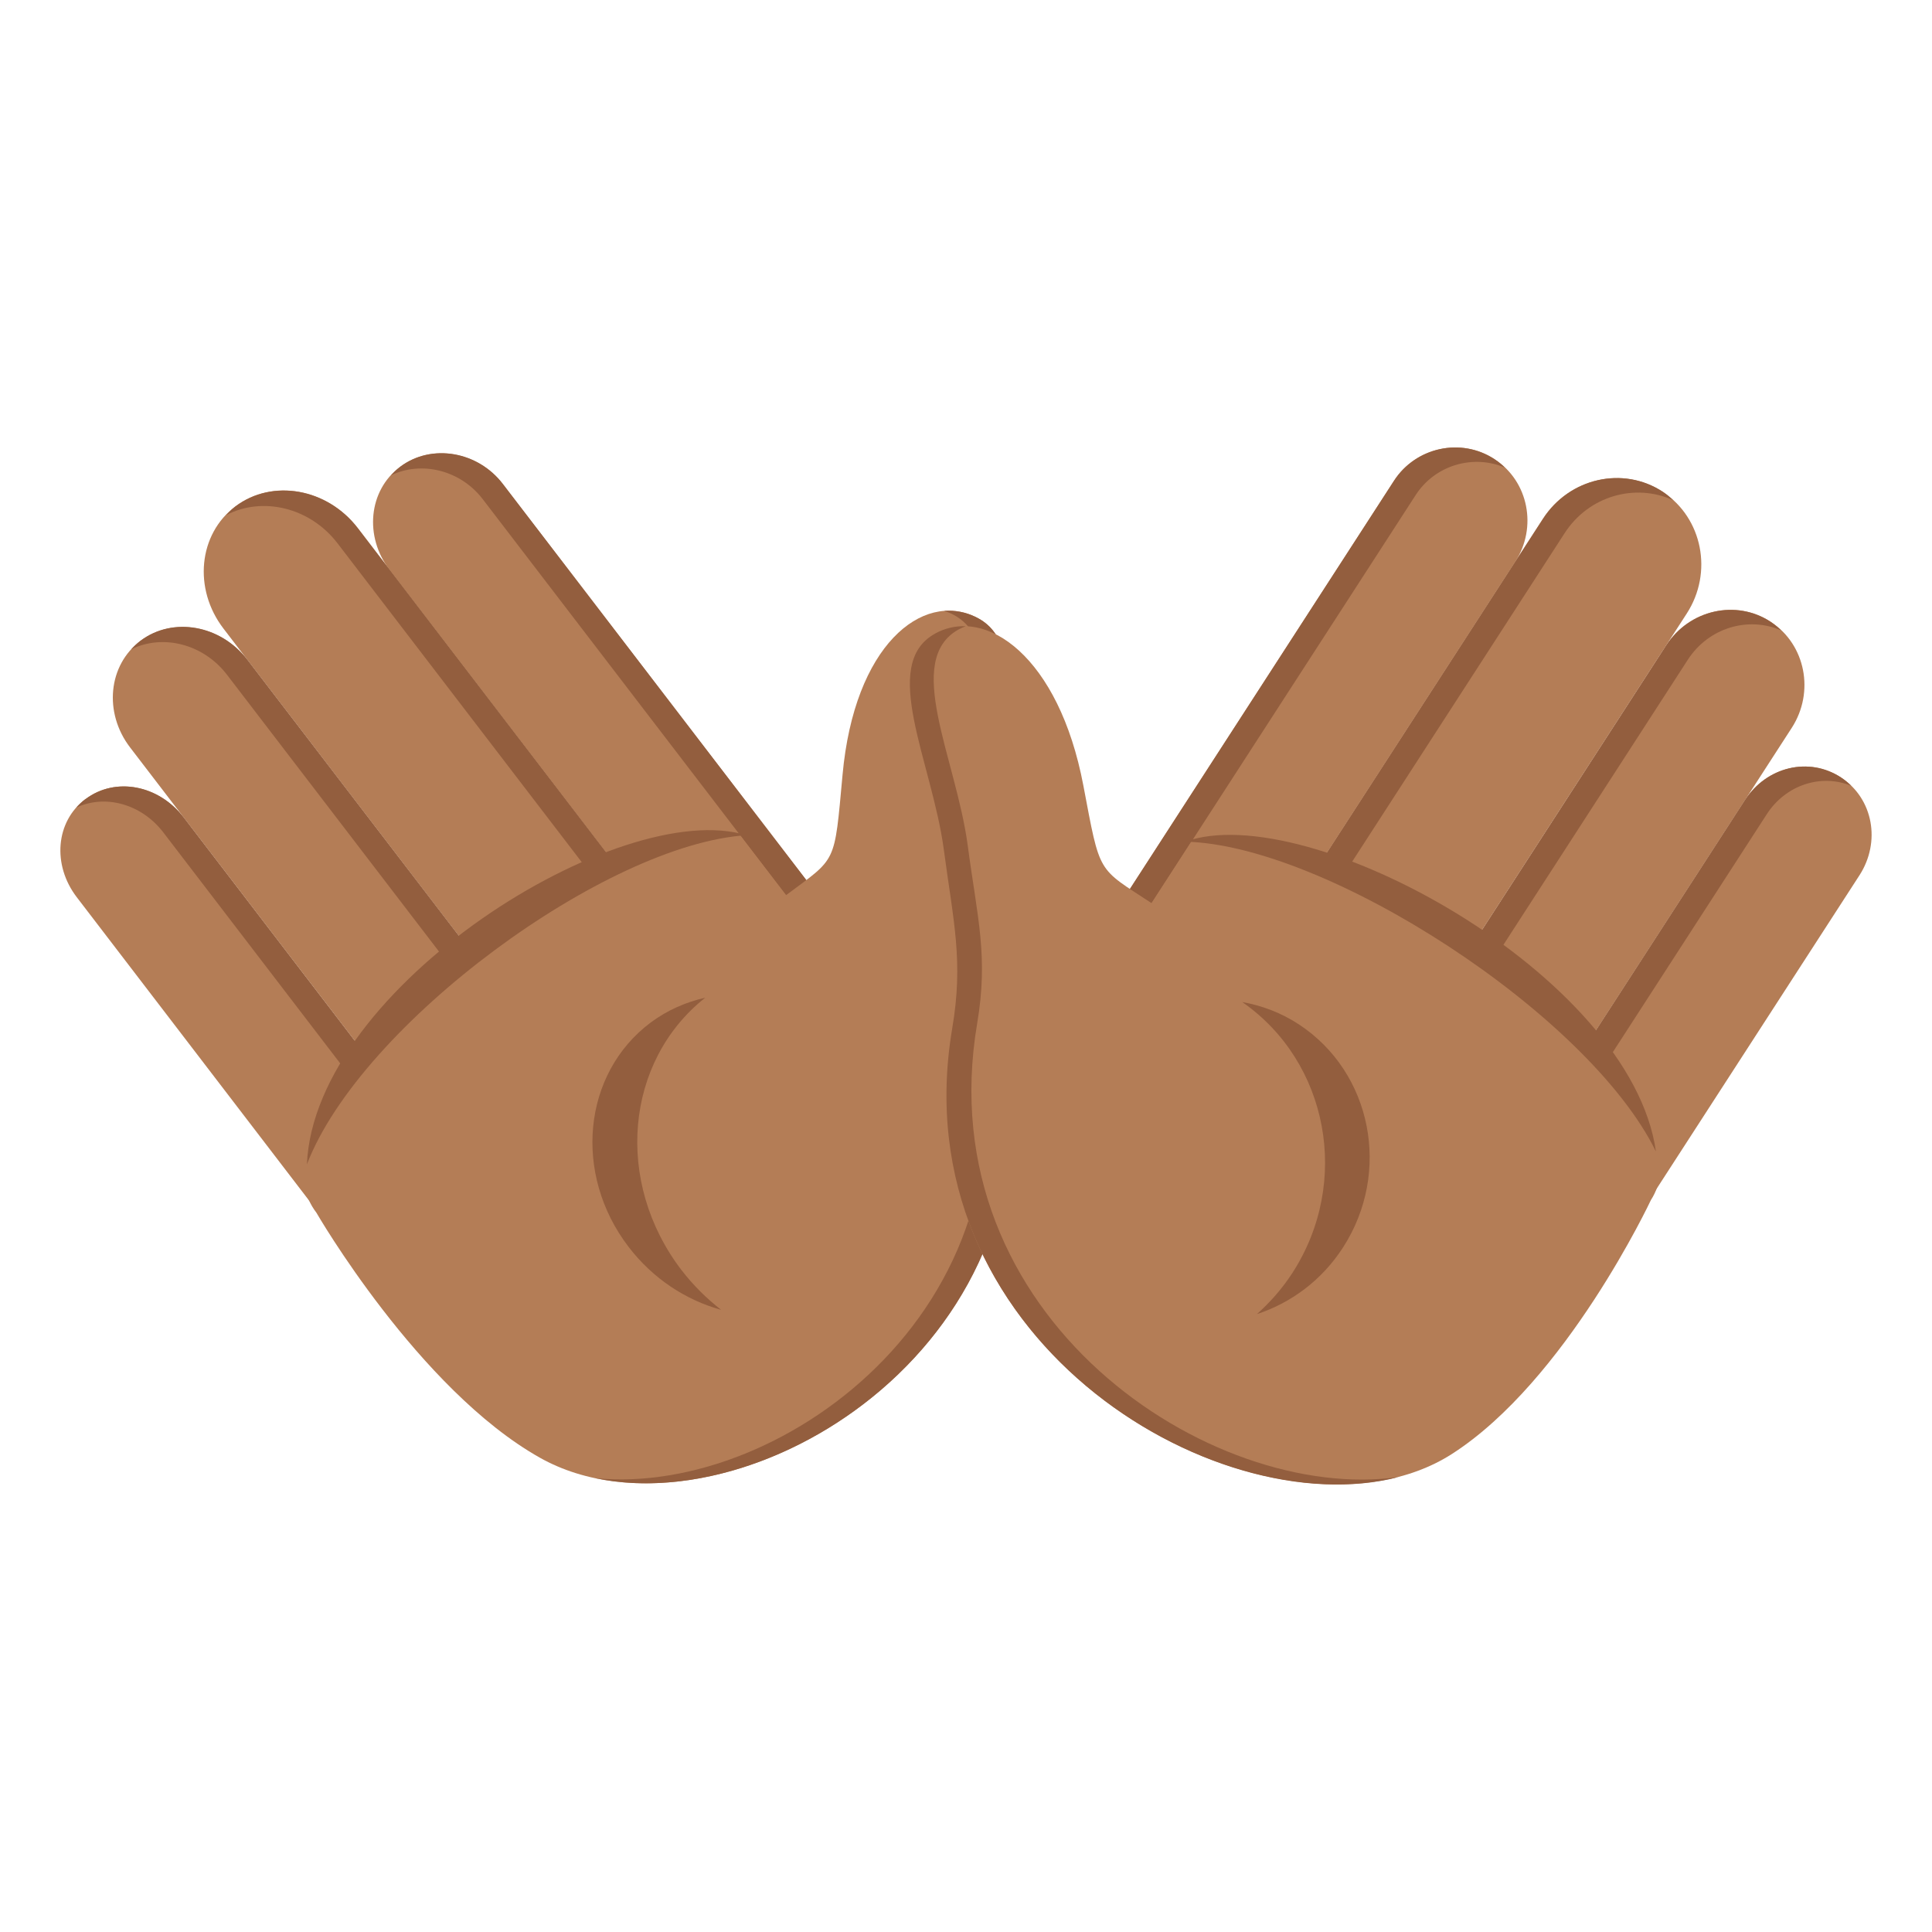
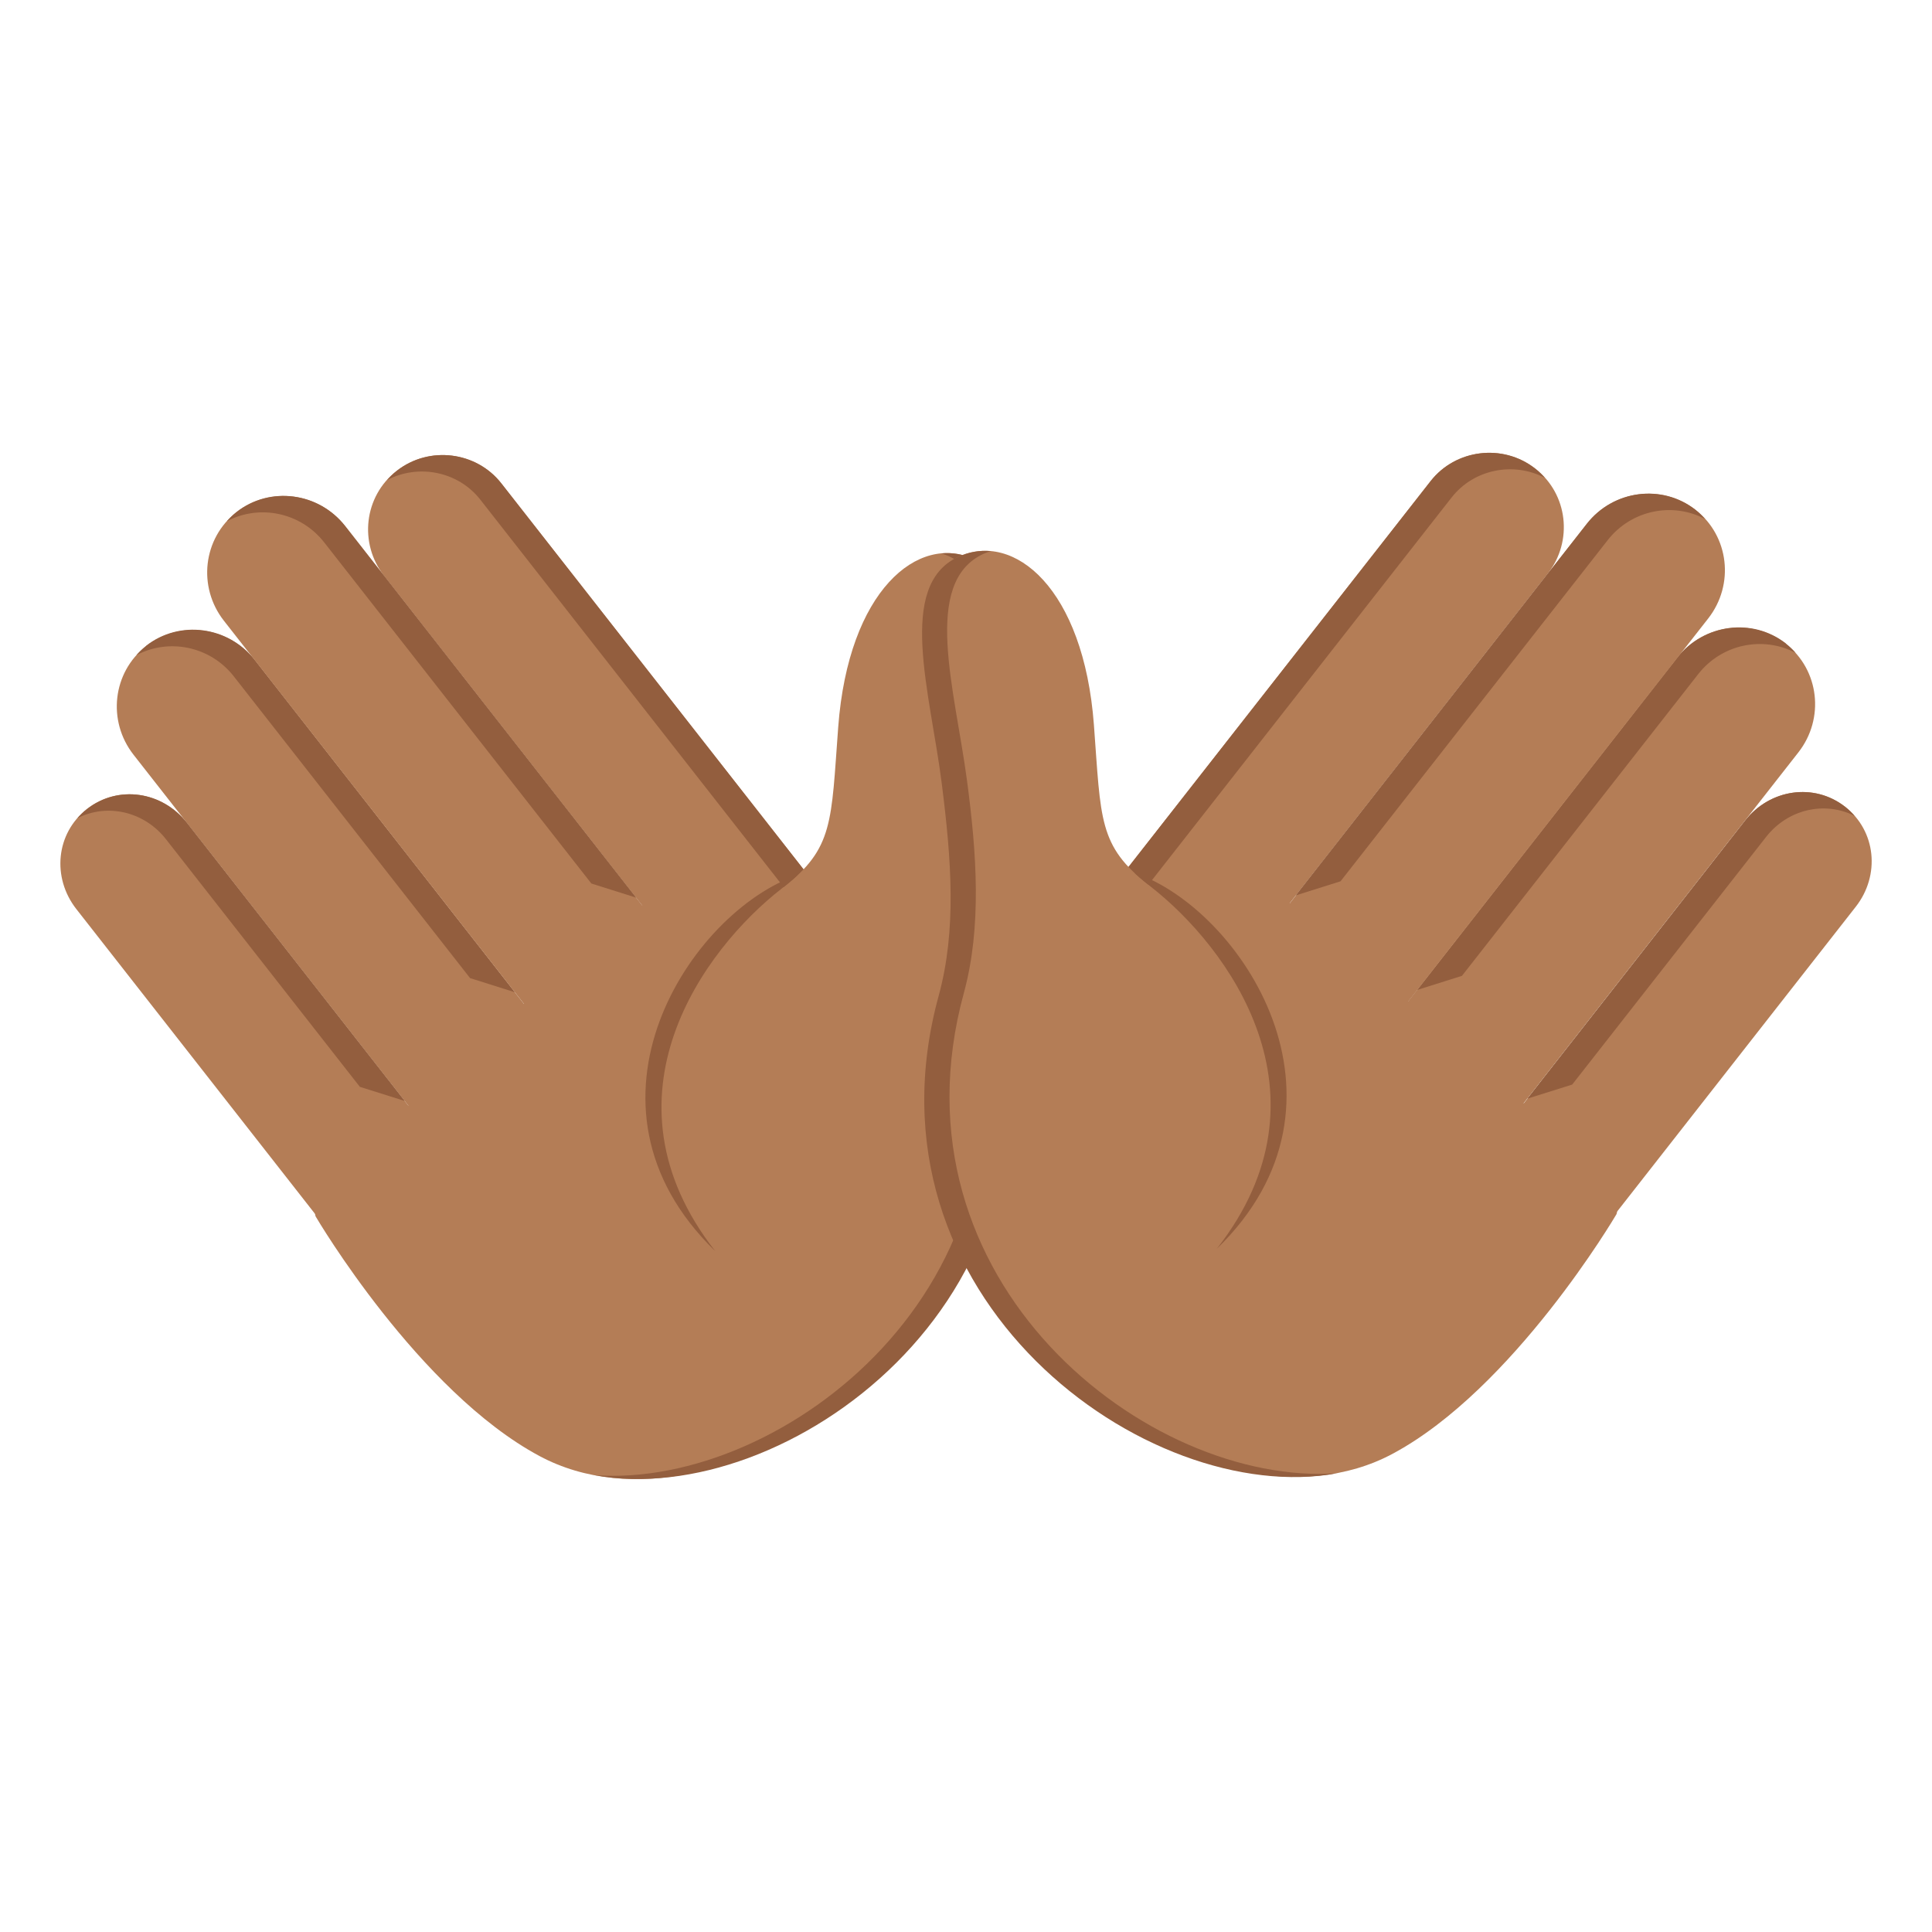
<svg xmlns="http://www.w3.org/2000/svg" viewBox="0 0 64 64" enable-background="new 0 0 64 64">
  <g fill="#b47d56">
-     <path d="m25.22 34.951l3.768-2.819-12.336-16.1c-.825-1.078-2.358-1.346-3.394-.571l-.011.009c-1.037.776-1.19 2.304-.337 3.415l12.31 16.07" />
-     <path d="m20.773 38.28l4.45-3.332-13.371-17.455c-1.01-1.316-2.821-1.643-4.05-.722-1.229.919-1.409 2.737-.397 4.054l13.368 17.455" />
-     <path d="m16.894 41.19l3.88-2.907-12.586-16.43c-.881-1.147-2.46-1.427-3.528-.628l-.007.005c-1.07.801-1.224 2.379-.345 3.528l12.586 16.432" />
-     <path d="m2.833 26.468c-.996.744-1.106 2.187-.291 3.252l10.814 14.12 3.537-2.646-10.814-14.12c-.816-1.065-2.248-1.352-3.246-.603" />
+     <path d="m2.882 26.799c-1.031.804-1.17 2.271-.354 3.314l10.807 13.801 3.663-2.856-10.808-13.802c-.815-1.042-2.276-1.262-3.308-.457" />
+     <path d="m25.03 34.794l3.901-3.041-12.326-15.742c-.826-1.054-2.386-1.254-3.46-.417l-.01.008c-1.075.838-1.257 2.396-.406 3.482l12.301 15.71" />
  </g>
+   <path fill="#935e3e" d="m13.147 15.594l-.01.008c-.117.092-.22.194-.314.301 1.037-.546 2.354-.29 3.089.65l12.326 15.742.695-.542-12.326-15.742c-.826-1.054-2.385-1.254-3.46-.417" />
+   <path fill="#b47d56" d="m16.997 41.06l4.02-3.131-12.577-16.06c-.879-1.122-2.488-1.332-3.596-.468l-.006.005c-1.107.864-1.293 2.473-.415 3.595l12.577 16.06" />
+   <path fill="#935e3e" d="m4.841 21.395l-.006.005c-.118.092-.221.196-.317.303 1.072-.569 2.44-.302 3.226.701l7.828 9.997 1.482.468-8.617-11.01c-.879-1.121-2.489-1.331-3.596-.468" />
+   <path fill="#b47d56" d="m19.993 36.622l4.02-3.132-12.577-16.06c-.879-1.122-2.489-1.331-3.597-.468l-.006.005c-1.107.864-1.295 2.473-.416 3.596l12.578 16.06" />
  <g fill="#935e3e">
-     <path d="m13.263 15.458l-.011.009c-.112.084-.21.181-.302.28 1.01-.489 2.299-.177 3.037.783l12.333 16.1.671-.502-12.335-16.1c-.825-1.078-2.358-1.346-3.393-.57" />
-     <path d="m7.802 16.774c-.114.086-.214.188-.309.289 1.2-.626 2.775-.258 3.689.936l13.369 17.455.672-.502-13.371-17.456c-1.01-1.316-2.822-1.642-4.05-.722" />
-     <path d="m4.66 21.22l-.007.005c-.114.086-.213.184-.305.284 1.04-.513 2.383-.185 3.17.841l12.584 16.431.671-.503-12.585-16.429c-.88-1.148-2.459-1.428-3.528-.629" />
-     <path d="m2.833 26.468c-.116.086-.215.182-.306.285.957-.451 2.16-.122 2.882.82l10.813 14.12.671-.499-10.814-14.12c-.816-1.065-2.248-1.352-3.246-.603" />
+     <path d="m7.837 16.959l-.006.005c-.117.092-.221.196-.316.303 1.072-.569 2.439-.303 3.225.701l8.85 11.3 1.482.467-9.638-12.309c-.879-1.121-2.49-1.33-3.597-.467" />
+     <path d="m2.882 26.799c-.119.093-.224.196-.319.305.988-.503 2.212-.226 2.934.695l6.424 8.204 1.484.467-7.215-9.214c-.815-1.042-2.276-1.262-3.308-.457" />
  </g>
-   <path fill="#b47d56" d="m32.32 20.437c-1.772-.853-4.02.935-4.41 5.234-.277 3-.178 2.715-1.874 3.985l-1.515-1.978c0 0-5.745-.031-12.03 6.647 0 0-3.671 3.674-2.01 5.847 0 0 3.382 5.855 7.404 8.117 5.988 3.368 18.13-3.65 15.14-14.773-.596-2.213-.387-3.52-.301-5.928.103-2.9 1.537-6.213-.409-7.151" />
+   <path fill="#b47d56" d="m32.27 18.525c-1.859-.868-4.164 1.043-4.503 5.559-.237 3.155-.145 4.01-1.832 5.321l-1.513-1.932c0 0-14.86 11.689-13.943 12.861 0 0 3.384 5.754 7.396 7.901 5.976 3.2 16.734-4.01 14.802-15.275-1.141-6.643 1.631-13.481-.407-14.435" />
  <g fill="#935e3e">
-     <path d="m32.32 20.437c-.335-.161-.69-.227-1.044-.2.081.028.163.055.243.094 1.945.936.511 4.25.406 7.151-.084 2.406-.33 3.698.265 5.909 2.596 9.646-6.181 16.197-12.465 15.576 6.303 1.337 16.02-5.371 13.305-15.451-.596-2.213-.387-3.52-.301-5.928.103-2.9 1.537-6.213-.409-7.151" />
-     <path d="m22.58 42.08c-2.237-2.923-1.877-6.927.782-9.03-.641.146-1.257.413-1.808.823-2.254 1.688-2.581 5.02-.728 7.436.81 1.056 1.899 1.759 3.062 2.081-.476-.373-.919-.806-1.308-1.312" />
-     <path d="m24.726 27.668c-4.646.292-12.768 6.249-14.559 10.902.251-5.893 10.381-12.186 14.559-10.902" />
+     <path d="m32.27 18.525c-.354-.165-.722-.227-1.091-.193.086.028.171.055.255.094 2.038.953.939 4.478.538 7.497-.324 2.43-.494 4.854.104 7.04 2.61 9.559-6.109 16.353-12.371 15.905 6.282 1.163 15.936-5.813 13.207-15.805-.6-2.192-.428-4.493-.104-7.05.384-3.02 1.5-6.544-.538-7.498" />
+     <path d="m26.423 28.987c-3.53 1.196-7.761 7.581-2.731 12.457-4-5.116-.363-10.01 2.191-12 .306-.239.54-.455.54-.455" />
  </g>
  <g fill="#b47d56">
-     <path d="m39.476 35.17l-4.03-2.656 10.733-16.59c.718-1.111 2.22-1.444 3.331-.713l.011.008c1.112.73 1.412 2.249.672 3.393l-10.714 16.558" />
-     <path d="m44.24 38.31l-4.769-3.137 11.638-17.986c.877-1.357 2.657-1.76 3.974-.892 1.316.867 1.672 2.671.792 4.03l-11.635 17.985" />
-     <path d="m48.4 41.04l-4.154-2.734 10.952-16.93c.766-1.183 2.316-1.531 3.46-.779l.008.006c1.146.754 1.453 2.323.688 3.508l-10.954 16.929" />
-     <path d="m60.991 25.758c1.066.702 1.317 2.135.608 3.234l-9.411 14.544-3.79-2.492 9.413-14.548c.71-1.095 2.112-1.441 3.18-.738" />
+     <path d="m61.12 26.724c1.031.804 1.17 2.272.354 3.314l-10.806 13.801-3.663-2.856 10.807-13.801c.815-1.042 2.276-1.263 3.308-.458" />
+     <path d="m38.967 34.719l-3.901-3.041 12.326-15.742c.826-1.054 2.386-1.254 3.46-.417l.01.008c1.075.838 1.257 2.396.406 3.481l-12.301 15.711" />
  </g>
+   <path fill="#935e3e" d="m50.852 15.52l.01.008c.117.091.22.194.314.301-1.037-.545-2.354-.289-3.089.65l-12.326 15.741-.695-.542 12.326-15.742c.826-1.054 2.385-1.254 3.46-.416" />
+   <path fill="#b47d56" d="m47 40.982l-4.02-3.131 12.577-16.06c.879-1.122 2.488-1.332 3.596-.468l.006.005c1.107.864 1.293 2.473.415 3.595l-12.577 16.06" />
+   <path fill="#935e3e" d="m59.16 21.32l.006.005c.118.092.221.196.317.303-1.072-.568-2.44-.302-3.226.701l-7.828 9.997-1.482.467 8.617-11.01c.879-1.121 2.489-1.331 3.596-.468" />
+   <path fill="#b47d56" d="m44.01 36.547l-4.02-3.132 12.577-16.06c.879-1.122 2.489-1.331 3.597-.468l.006.005c1.107.864 1.295 2.473.416 3.596l-12.578 16.06" />
  <g fill="#935e3e">
-     <path d="m49.51 15.213l.011.008c.12.078.229.171.329.268-1.052-.448-2.312-.082-2.953.909l-10.734 16.591-.718-.472 10.733-16.59c.719-1.111 2.221-1.444 3.332-.714" />
-     <path d="m55.09 16.294c.122.081.232.178.335.275-1.259-.575-2.796-.142-3.593 1.09l-11.634 17.986-.72-.472 11.638-17.986c.877-1.358 2.658-1.76 3.974-.893" />
-     <path d="m58.656 20.601l.008.006c.122.081.23.174.331.271-1.089-.467-2.396-.084-3.082.974l-10.951 16.93-.718-.473 10.952-16.929c.766-1.182 2.317-1.531 3.46-.779" />
-     <path d="m60.991 25.758c.123.082.232.173.332.272-.997-.409-2.168-.029-2.795.94l-9.411 14.546-.719-.473 9.413-14.548c.71-1.094 2.112-1.44 3.18-.737" />
+     <path d="m56.16 16.884l.006.005c.117.092.221.196.316.303-1.072-.569-2.439-.303-3.225.701l-8.85 11.301-1.482.467 9.638-12.309c.879-1.123 2.49-1.331 3.597-.468" />
+     <path d="m61.12 26.724c.119.093.224.196.319.305-.988-.503-2.212-.226-2.934.694l-6.424 8.205-1.484.466 7.214-9.212c.816-1.042 2.277-1.263 3.309-.458" />
  </g>
-   <path fill="#b47d56" d="m30.974 20.989c1.687-.927 4.103.761 4.913 5.03.567 2.983.443 2.703 2.259 3.898l1.318-2.038c0 0 5.731-.274 12.648 6.124 0 0 4.02 3.514 2.576 5.751 0 0-2.805 5.987-6.598 8.415-5.646 3.614-18.447-2.878-16.548-14.1.379-2.233.042-3.528-.278-5.927-.385-2.889-2.141-6.135-.29-7.152" />
+   <path fill="#b47d56" d="m31.734 18.45c1.859-.868 4.164 1.044 4.503 5.559.237 3.155.145 4.01 1.832 5.321l1.513-1.932c0 0 14.86 11.69 13.943 12.861 0 0-3.384 5.754-7.396 7.901-5.976 3.201-16.734-4.01-14.802-15.275 1.141-6.643-1.631-13.481.407-14.435" />
  <g fill="#935e3e">
-     <path d="m30.974 20.989c.319-.177.665-.257 1.021-.245-.078.031-.157.061-.232.103-1.851 1.018-.094 4.263.293 7.153.319 2.399.692 3.678.313 5.909-1.646 9.734 7.751 15.904 13.962 15.02-6.159 1.602-16.508-4.684-14.788-14.858.379-2.233.042-3.528-.278-5.927-.386-2.89-2.142-6.136-.291-7.153" />
-     <path d="m42.811 42.17c1.948-3.01 1.195-6.995-1.662-8.977.654.118 1.295.357 1.883.744 2.414 1.589 3.068 4.898 1.455 7.39-.703 1.09-1.727 1.835-2.852 2.206.438-.391.837-.841 1.176-1.363" />
-     <path d="m39.26 27.882c4.664.096 13.354 5.696 15.595 10.263-.826-5.87-11.551-11.722-15.595-10.263" />
+     <path d="m31.734 18.45c.354-.165.722-.227 1.091-.193-.086.028-.171.055-.255.094-2.038.953-.939 4.478-.538 7.497.324 2.43.494 4.854-.104 7.05-2.61 9.56 6.109 16.353 12.371 15.906-6.282 1.162-15.936-5.813-13.207-15.806.6-2.192.428-4.493.104-7.05-.383-3.02-1.5-6.544.538-7.498" />
+     <path d="m37.576 28.912c3.53 1.196 7.761 7.581 2.731 12.457 4.01-5.116.363-10.01-2.191-12-.306-.24-.54-.455-.54-.455" />
  </g>
</svg>
